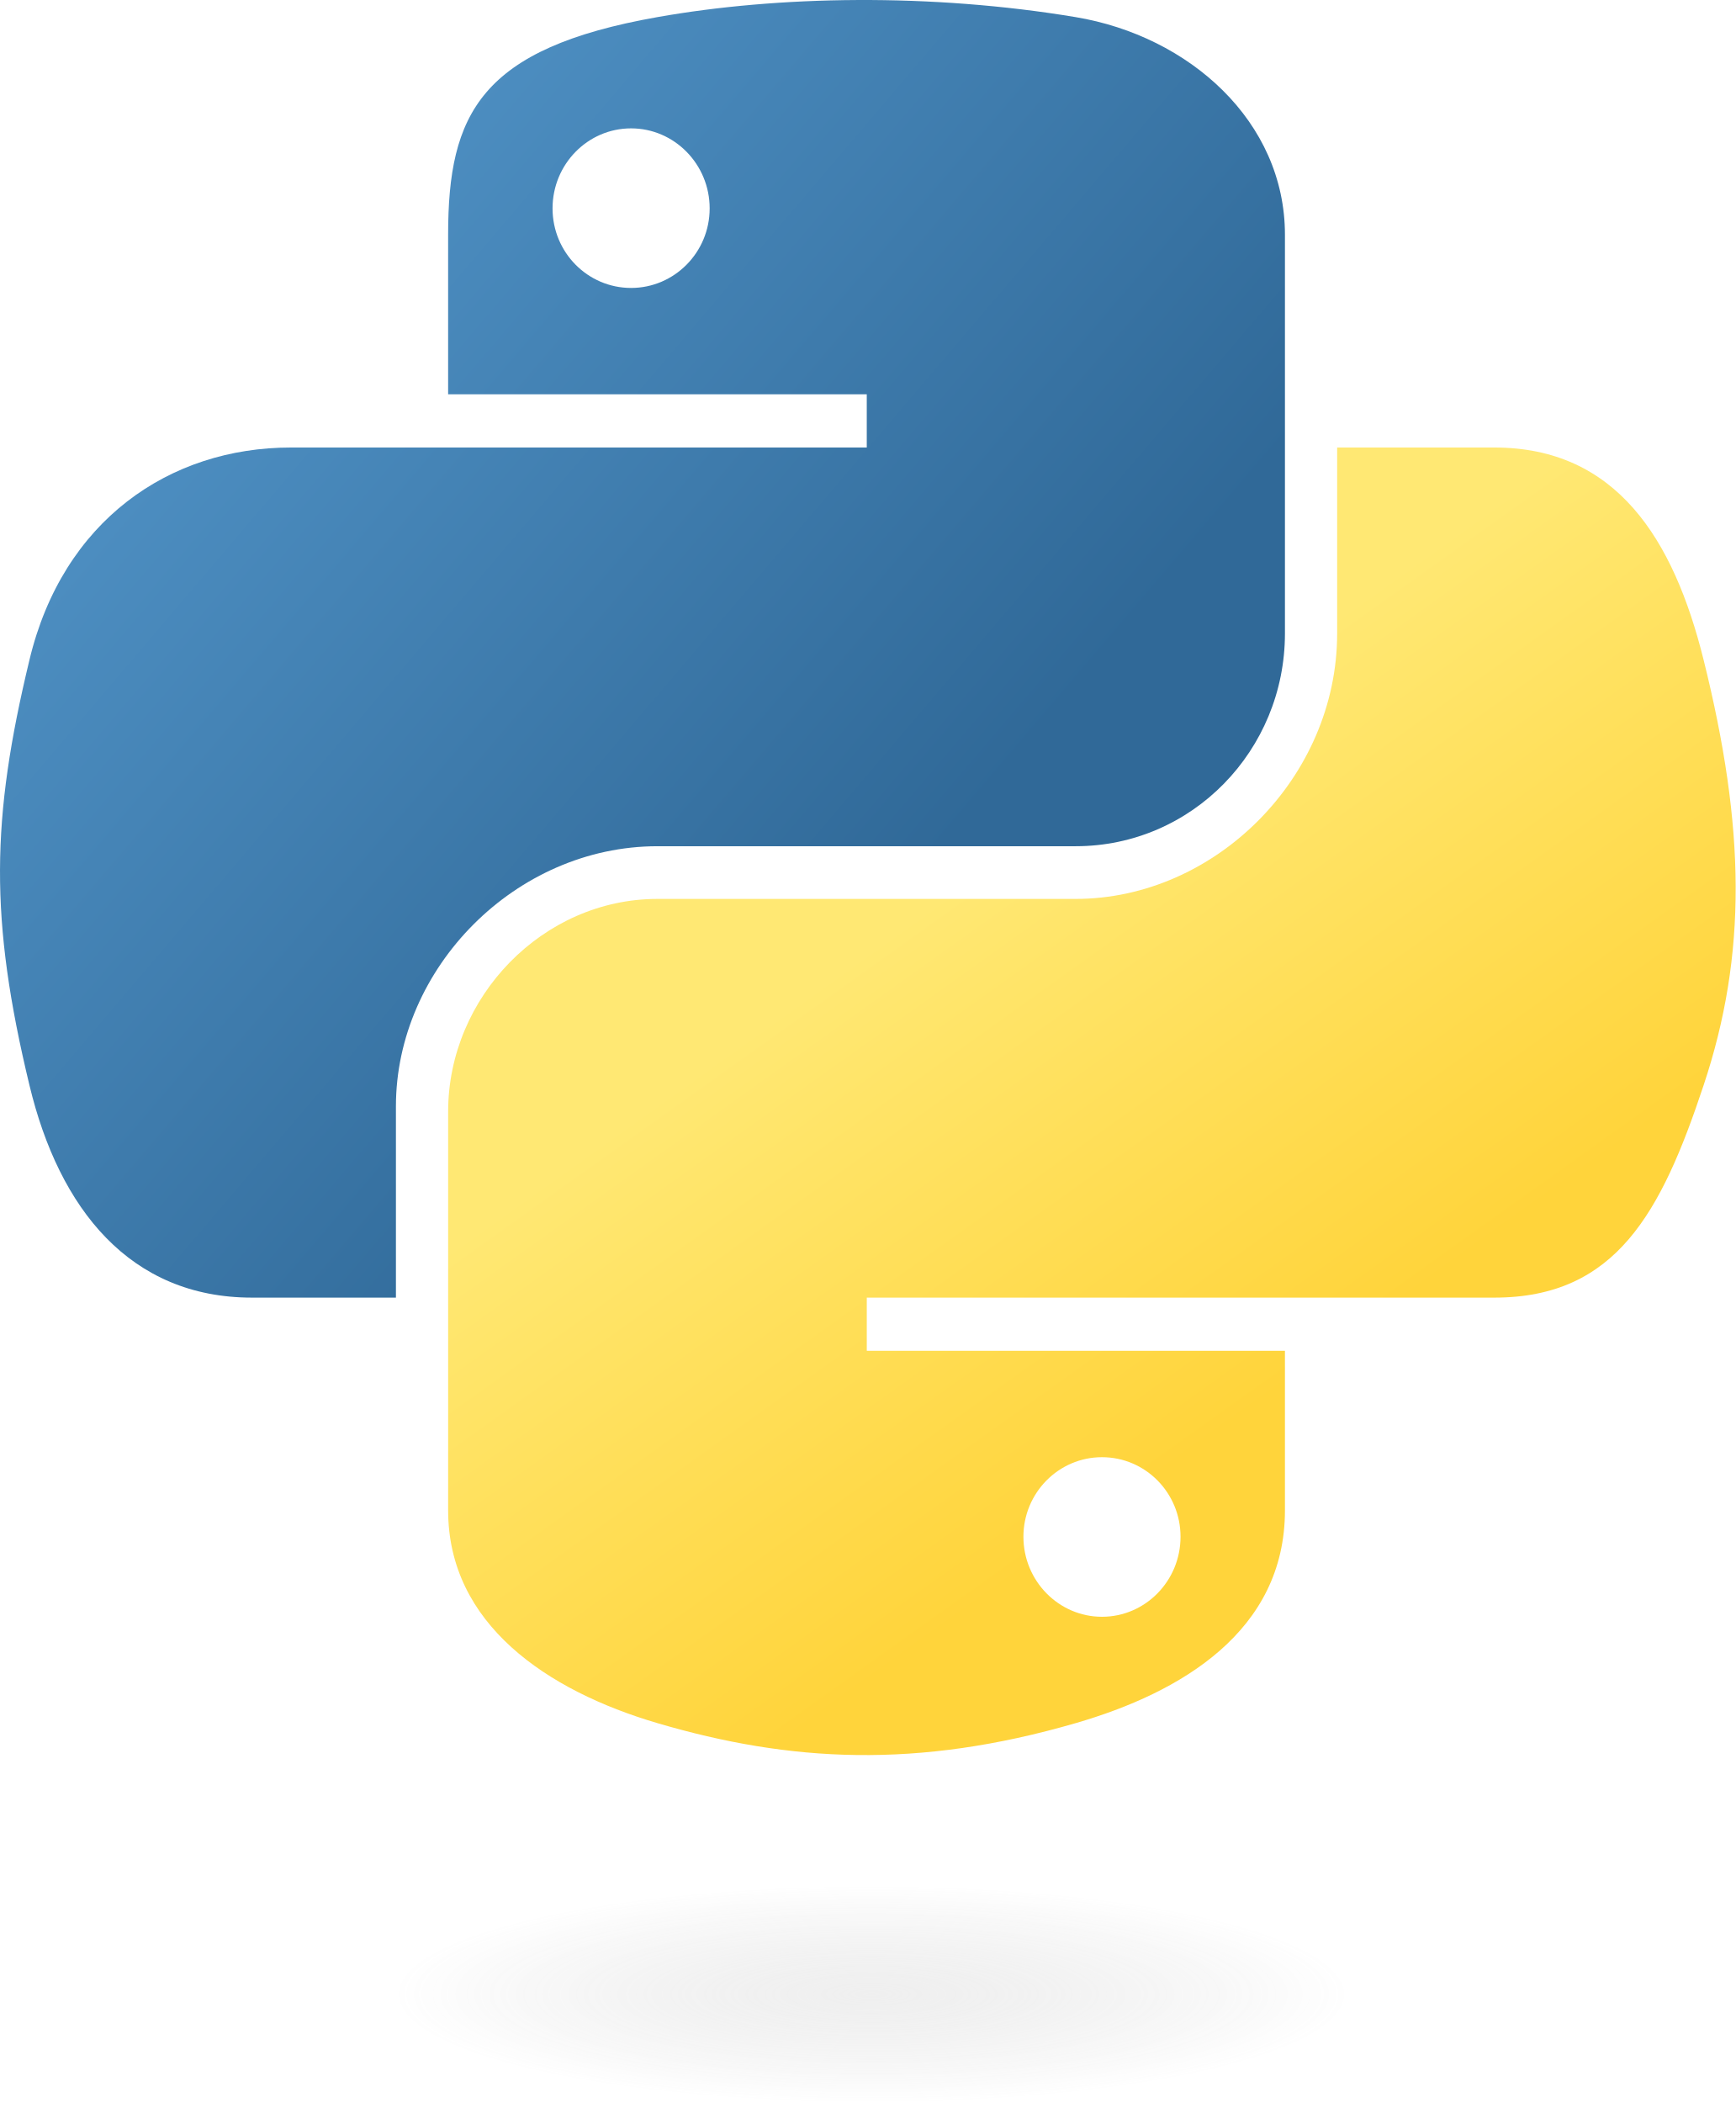
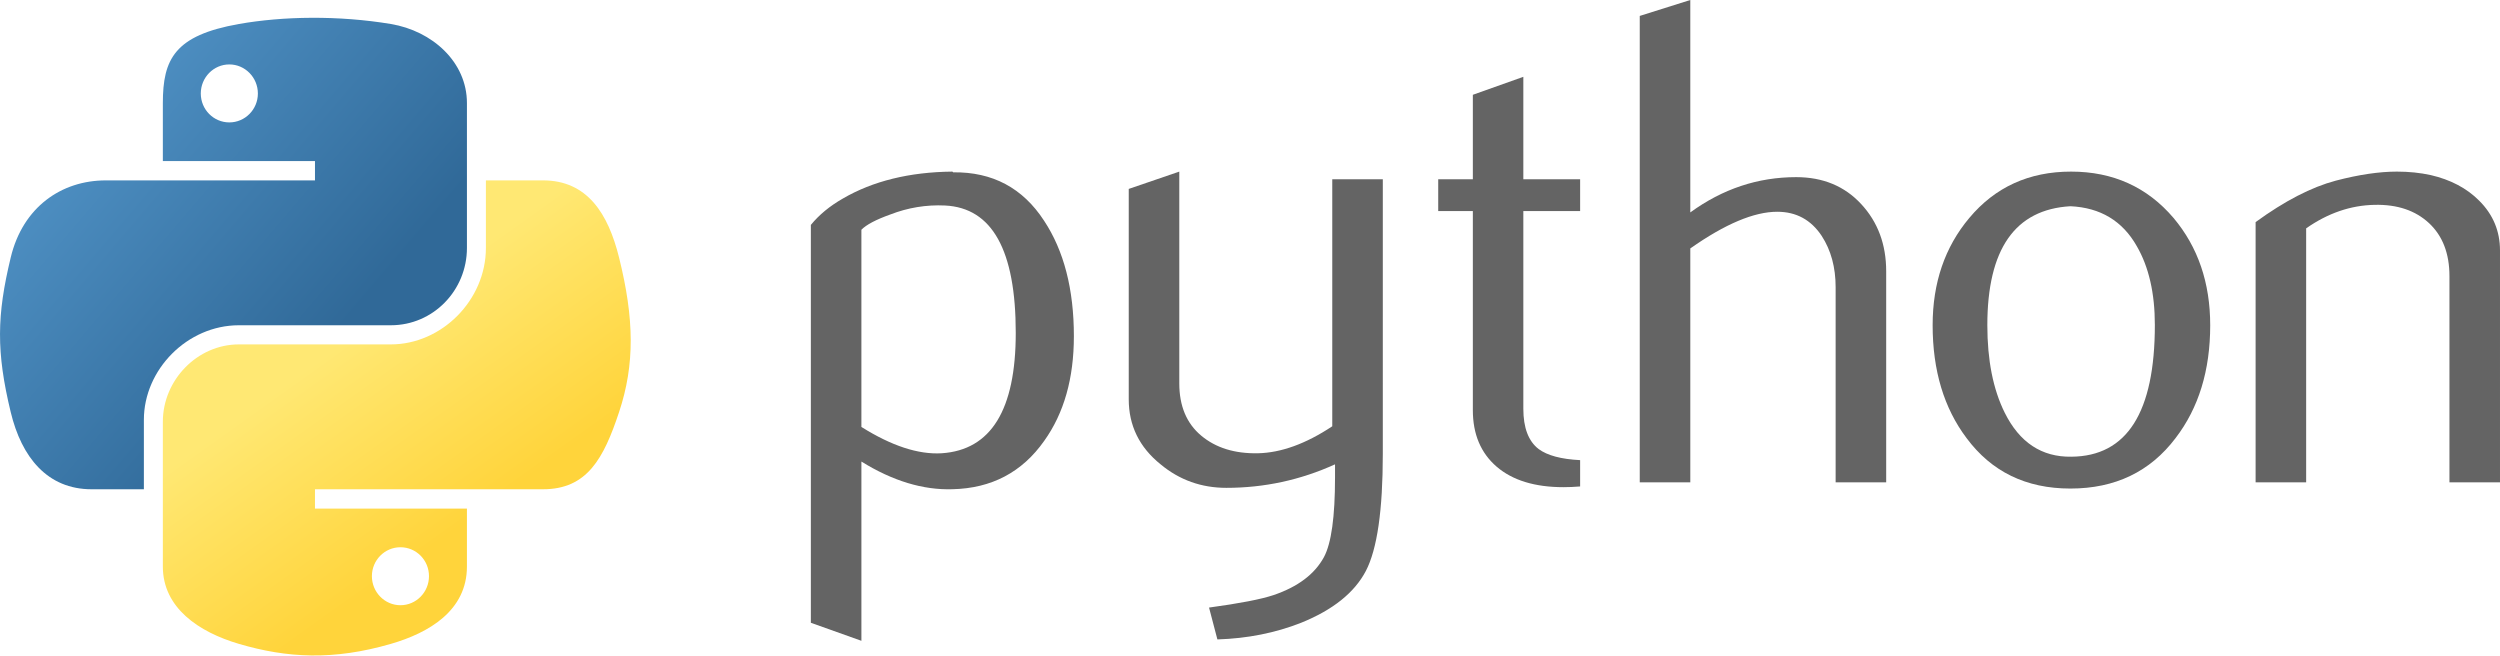
- <svg xmlns="http://www.w3.org/2000/svg" xmlns:xlink="http://www.w3.org/1999/xlink" version="1.0" id="svg2" width="83.371pt" height="101.001pt">
+ <svg xmlns="http://www.w3.org/2000/svg" xmlns:xlink="http://www.w3.org/1999/xlink" version="1.0" id="svg2" width="440.614pt" height="115.524pt" viewBox="0 0 440.614 115.524">
  <defs id="defs4">
    <linearGradient id="linearGradient2795">
      <stop style="stop-color:#b8b8b8;stop-opacity:0.498;" offset="0" id="stop2797" />
      <stop style="stop-color:#7f7f7f;stop-opacity:0;" offset="1" id="stop2799" />
    </linearGradient>
    <linearGradient id="linearGradient2787">
      <stop style="stop-color:#7f7f7f;stop-opacity:0.5;" offset="0" id="stop2789" />
      <stop style="stop-color:#7f7f7f;stop-opacity:0;" offset="1" id="stop2791" />
    </linearGradient>
    <linearGradient id="linearGradient3676">
      <stop style="stop-color:#b2b2b2;stop-opacity:0.5;" offset="0" id="stop3678" />
      <stop style="stop-color:#b3b3b3;stop-opacity:0;" offset="1" id="stop3680" />
    </linearGradient>
    <linearGradient id="linearGradient3236">
      <stop style="stop-color:#f4f4f4;stop-opacity:1" offset="0" id="stop3244" />
      <stop style="stop-color:white;stop-opacity:1" offset="1" id="stop3240" />
    </linearGradient>
    <linearGradient id="linearGradient4671">
      <stop style="stop-color:#ffd43b;stop-opacity:1;" offset="0" id="stop4673" />
      <stop style="stop-color:#ffe873;stop-opacity:1" offset="1" id="stop4675" />
    </linearGradient>
    <linearGradient id="linearGradient4689">
      <stop style="stop-color:#5a9fd4;stop-opacity:1;" offset="0" id="stop4691" />
      <stop style="stop-color:#306998;stop-opacity:1;" offset="1" id="stop4693" />
    </linearGradient>
    <linearGradient x1="224.24" y1="144.757" x2="-65.309" y2="144.757" id="linearGradient2987" xlink:href="#linearGradient4671" gradientUnits="userSpaceOnUse" gradientTransform="translate(100.2702,99.61116)" />
    <linearGradient x1="172.942" y1="77.476" x2="26.67" y2="76.313" id="linearGradient2990" xlink:href="#linearGradient4689" gradientUnits="userSpaceOnUse" gradientTransform="translate(100.2702,99.61116)" />
    <linearGradient xlink:href="#linearGradient4689" id="linearGradient2587" gradientUnits="userSpaceOnUse" gradientTransform="translate(100.2702,99.61116)" x1="172.942" y1="77.476" x2="26.67" y2="76.313" />
    <linearGradient xlink:href="#linearGradient4671" id="linearGradient2589" gradientUnits="userSpaceOnUse" gradientTransform="translate(100.2702,99.61116)" x1="224.24" y1="144.757" x2="-65.309" y2="144.757" />
    <linearGradient xlink:href="#linearGradient4689" id="linearGradient2248" gradientUnits="userSpaceOnUse" gradientTransform="translate(100.2702,99.61116)" x1="172.942" y1="77.476" x2="26.67" y2="76.313" />
    <linearGradient xlink:href="#linearGradient4671" id="linearGradient2250" gradientUnits="userSpaceOnUse" gradientTransform="translate(100.2702,99.61116)" x1="224.24" y1="144.757" x2="-65.309" y2="144.757" />
    <linearGradient xlink:href="#linearGradient4671" id="linearGradient2255" gradientUnits="userSpaceOnUse" gradientTransform="matrix(0.562541,0,0,0.567972,-11.5974,-7.60954)" x1="224.24" y1="144.757" x2="-65.309" y2="144.757" />
    <linearGradient xlink:href="#linearGradient4689" id="linearGradient2258" gradientUnits="userSpaceOnUse" gradientTransform="matrix(0.562541,0,0,0.567972,-11.5974,-7.60954)" x1="172.942" y1="76.176" x2="26.67" y2="76.313" />
    <radialGradient xlink:href="#linearGradient2795" id="radialGradient2801" cx="61.519" cy="132.286" fx="61.519" fy="132.286" r="29.037" gradientTransform="matrix(1,0,0,0.177966,0,108.7434)" gradientUnits="userSpaceOnUse" />
-     <linearGradient xlink:href="#linearGradient4671" id="linearGradient1475" gradientUnits="userSpaceOnUse" gradientTransform="matrix(0.562541,0,0,0.567972,-14.99112,-11.70237)" x1="150.961" y1="192.352" x2="112.031" y2="137.273" />
-     <linearGradient xlink:href="#linearGradient4689" id="linearGradient1478" gradientUnits="userSpaceOnUse" gradientTransform="matrix(0.562541,0,0,0.567972,-14.99112,-11.70237)" x1="26.649" y1="20.604" x2="135.665" y2="114.398" />
-     <radialGradient xlink:href="#linearGradient2795" id="radialGradient1480" gradientUnits="userSpaceOnUse" gradientTransform="matrix(1.7490565e-8,-0.239947,1.054668,3.7915457e-7,-83.7008,142.462)" cx="61.519" cy="132.286" fx="61.519" fy="132.286" r="29.037" />
+     <linearGradient xlink:href="#linearGradient4671" id="linearGradient1475" gradientUnits="userSpaceOnUse" gradientTransform="matrix(0.562541,0,0,0.567972,-14.99112,-8.56695)" x1="150.961" y1="192.352" x2="112.031" y2="137.273" />
+     <linearGradient xlink:href="#linearGradient4689" id="linearGradient1478" gradientUnits="userSpaceOnUse" gradientTransform="matrix(0.562541,0,0,0.567972,-14.99112,-8.56695)" x1="26.649" y1="20.604" x2="135.665" y2="114.398" />
  </defs>
-   <path style="fill:url(#linearGradient1478);fill-opacity:1" d="M 54.919,9.1927421e-4 C 50.335,0.022 45.958,0.413 42.106,1.095 30.76,3.099 28.7,7.295 28.7,15.032 v 10.219 h 26.812 v 3.406 h -26.812 -10.062 c -7.792,0 -14.616,4.684 -16.75,13.594 -2.462,10.213 -2.571,16.586 0,27.25 1.906,7.938 6.458,13.594 14.25,13.594 h 9.219 v -12.25 c 0,-8.85 7.657,-16.656 16.75,-16.656 h 26.781 c 7.455,0 13.406,-6.138 13.406,-13.625 v -25.531 c 0,-7.266 -6.13,-12.725 -13.406,-13.937 C 64.282,0.328 59.502,-0.02 54.919,9.1927421e-4 Z m -14.5,8.219 c 2.77,0 5.031,2.299 5.031,5.125 -2e-6,2.816 -2.262,5.094 -5.031,5.094 -2.779,-1e-6 -5.031,-2.277 -5.031,-5.094 -10e-7,-2.826 2.252,-5.125 5.031,-5.125 z" id="path1948" />
-   <path style="fill:url(#linearGradient1475);fill-opacity:1" d="m 85.638,28.657 v 11.906 c 0,9.231 -7.826,17 -16.75,17 h -26.781 c -7.336,0 -13.406,6.278 -13.406,13.625 v 25.531 c 0,7.266 6.319,11.54 13.406,13.625 8.487,2.496 16.626,2.947 26.781,0 6.75,-1.954 13.406,-5.888 13.406,-13.625 V 86.501 h -26.781 v -3.406 h 26.781 13.406 c 7.792,0 10.696,-5.435 13.406,-13.594 2.799,-8.399 2.68,-16.476 0,-27.25 -1.926,-7.757 -5.604,-13.594 -13.406,-13.594 z m -15.062,64.656 c 2.779,3e-6 5.031,2.277 5.031,5.094 -2e-6,2.826 -2.252,5.125 -5.031,5.125 -2.77,0 -5.031,-2.299 -5.031,-5.125 2e-6,-2.816 2.262,-5.094 5.031,-5.094 z" id="path1950" />
-   <ellipse style="opacity:0.444;fill:url(#radialGradient1480);fill-opacity:1;fill-rule:nonzero;stroke:none;stroke-width:15.417;stroke-miterlimit:4;stroke-dasharray:none;stroke-opacity:1" id="path1894" cx="55.817" cy="127.701" rx="35.931" ry="6.967" />
+   <path id="path46" style="fill:#646464;fill-opacity:1" d="m 179.022,58.668 c 0,-14.562 -4.152,-22.038 -12.457,-22.448 -3.304,-0.156 -6.531,0.37 -9.669,1.589 -2.505,0.897 -4.191,1.784 -5.078,2.68 v 34.758 c 5.312,3.334 10.03,4.883 14.143,4.64 8.704,-0.575 13.061,-7.642 13.061,-21.219 z m 10.244,0.604 c 0,7.398 -1.735,13.539 -5.224,18.422 -3.889,5.527 -9.279,8.373 -16.17,8.529 -5.195,0.166 -10.546,-1.462 -16.053,-4.874 v 31.59 l -8.909,-3.178 V 39.641 c 1.462,-1.793 3.343,-3.333 5.624,-4.64 5.302,-3.09 11.745,-4.679 19.328,-4.757 l 0.127,0.127 c 6.93,-0.088 12.272,2.758 16.024,8.529 3.499,5.293 5.254,12.077 5.254,20.371 z" />
+   <path id="path48" style="fill:#646464;fill-opacity:1" d="m 243.714,80.004 c 0,9.923 -0.994,16.794 -2.983,20.615 -1.998,3.821 -5.8,6.872 -11.414,9.143 -4.552,1.793 -9.474,2.768 -14.757,2.934 l -1.472,-5.614 c 5.371,-0.731 9.153,-1.462 11.346,-2.193 4.318,-1.462 7.281,-3.704 8.909,-6.706 1.306,-2.447 1.949,-7.115 1.949,-14.026 v -2.32 c -6.092,2.768 -12.476,4.143 -19.153,4.143 -4.386,0 -8.256,-1.374 -11.589,-4.143 -3.743,-3.012 -5.614,-6.833 -5.614,-11.463 V 33.296 l 8.909,-3.051 v 37.322 c 0,3.987 1.287,7.057 3.86,9.211 2.573,2.154 5.907,3.187 9.991,3.109 4.084,-0.088 8.46,-1.667 13.11,-4.757 V 31.59 h 8.909 z" />
+   <path id="path50" style="fill:#646464;fill-opacity:1" d="m 278.491,85.735 c -1.062,0.088 -2.037,0.127 -2.934,0.127 -5.039,0 -8.967,-1.199 -11.774,-3.606 -2.797,-2.408 -4.201,-5.731 -4.201,-9.971 V 37.195 h -6.102 v -5.605 h 6.102 V 16.707 l 8.899,-3.168 v 18.052 h 10.01 v 5.605 h -10.01 v 34.846 c 0,3.343 0.897,5.712 2.69,7.096 1.54,1.14 3.987,1.793 7.32,1.959 z" />
+   <path id="path52" style="fill:#646464;fill-opacity:1" d="m 332.432,85.004 h -8.909 V 50.617 c 0,-3.499 -0.819,-6.511 -2.447,-9.026 -1.881,-2.846 -4.493,-4.269 -7.846,-4.269 -4.084,0 -9.192,2.154 -15.322,6.462 v 41.22 h -8.909 V 2.807 L 297.907,0 v 37.439 c 5.692,-4.143 11.911,-6.219 18.666,-6.219 4.718,0 8.538,1.589 11.463,4.757 2.934,3.168 4.396,7.115 4.396,11.833 z" />
+   <path id="path54" style="fill:#646464;fill-opacity:1" d="m 379.783,57.264 c 0,-5.595 -1.062,-10.215 -3.178,-13.87 -2.515,-4.454 -6.423,-6.803 -11.706,-7.047 -9.767,0.565 -14.64,7.564 -14.64,20.976 0,6.15 1.014,11.287 3.061,15.41 2.612,5.254 6.531,7.846 11.755,7.759 9.806,-0.078 14.708,-7.817 14.708,-23.227 z m 9.757,0.058 c 0,7.963 -2.037,14.591 -6.102,19.884 -4.474,5.926 -10.654,8.899 -18.539,8.899 -7.817,0 -13.909,-2.973 -18.305,-8.899 -3.987,-5.293 -5.975,-11.921 -5.975,-19.884 0,-7.486 2.154,-13.782 6.462,-18.909 4.552,-5.439 10.537,-8.168 17.935,-8.168 7.398,0 13.422,2.729 18.061,8.168 4.308,5.127 6.462,11.424 6.462,18.909 z" />
+   <path id="path56" style="fill:#646464;fill-opacity:1" d="m 440.614,85.004 h -8.909 V 48.667 c 0,-3.987 -1.199,-7.096 -3.597,-9.338 -2.398,-2.232 -5.595,-3.314 -9.581,-3.226 -4.23,0.078 -8.256,1.462 -12.077,4.143 v 44.759 h -8.909 V 39.144 c 5.127,-3.733 9.845,-6.17 14.153,-7.31 4.065,-1.062 7.651,-1.589 10.741,-1.589 2.115,0 4.104,0.205 5.975,0.614 3.499,0.809 6.345,2.31 8.538,4.513 2.447,2.437 3.665,5.361 3.665,8.782 z" />
+   <path style="fill:url(#linearGradient1478);fill-opacity:1" d="m 54.919,3.136 c -4.584,0.021 -8.961,0.412 -12.812,1.094 -11.346,2.005 -13.406,6.2 -13.406,13.938 v 10.219 h 26.812 v 3.406 h -26.812 -10.062 c -7.792,0 -14.616,4.684 -16.75,13.594 -2.462,10.213 -2.571,16.586 0,27.25 1.906,7.938 6.458,13.594 14.25,13.594 h 9.219 v -12.25 c 0,-8.85 7.657,-16.656 16.75,-16.656 h 26.781 c 7.455,0 13.406,-6.138 13.406,-13.625 V 18.168 c 0,-7.266 -6.13,-12.725 -13.406,-13.938 C 64.282,3.463 59.502,3.115 54.919,3.136 Z m -14.5,8.219 c 2.77,0 5.031,2.299 5.031,5.125 -2e-6,2.816 -2.262,5.094 -5.031,5.094 -2.779,-1e-6 -5.031,-2.277 -5.031,-5.094 -10e-7,-2.826 2.252,-5.125 5.031,-5.125 z" id="path1948" />
+   <path style="fill:url(#linearGradient1475);fill-opacity:1" d="m 85.638,31.793 v 11.906 c 0,9.231 -7.826,17 -16.75,17 h -26.781 c -7.336,0 -13.406,6.278 -13.406,13.625 v 25.531 c 0,7.266 6.319,11.54 13.406,13.625 8.487,2.496 16.626,2.947 26.781,0 6.75,-1.954 13.406,-5.888 13.406,-13.625 V 89.636 h -26.781 v -3.406 h 26.781 13.406 c 7.792,0 10.696,-5.435 13.406,-13.594 2.799,-8.399 2.68,-16.476 0,-27.25 -1.926,-7.757 -5.604,-13.594 -13.406,-13.594 z m -15.062,64.656 c 2.779,3e-6 5.031,2.277 5.031,5.094 -2e-6,2.826 -2.252,5.125 -5.031,5.125 -2.77,0 -5.031,-2.299 -5.031,-5.125 2e-6,-2.816 2.262,-5.094 5.031,-5.094 z" id="path1950" />
</svg>
